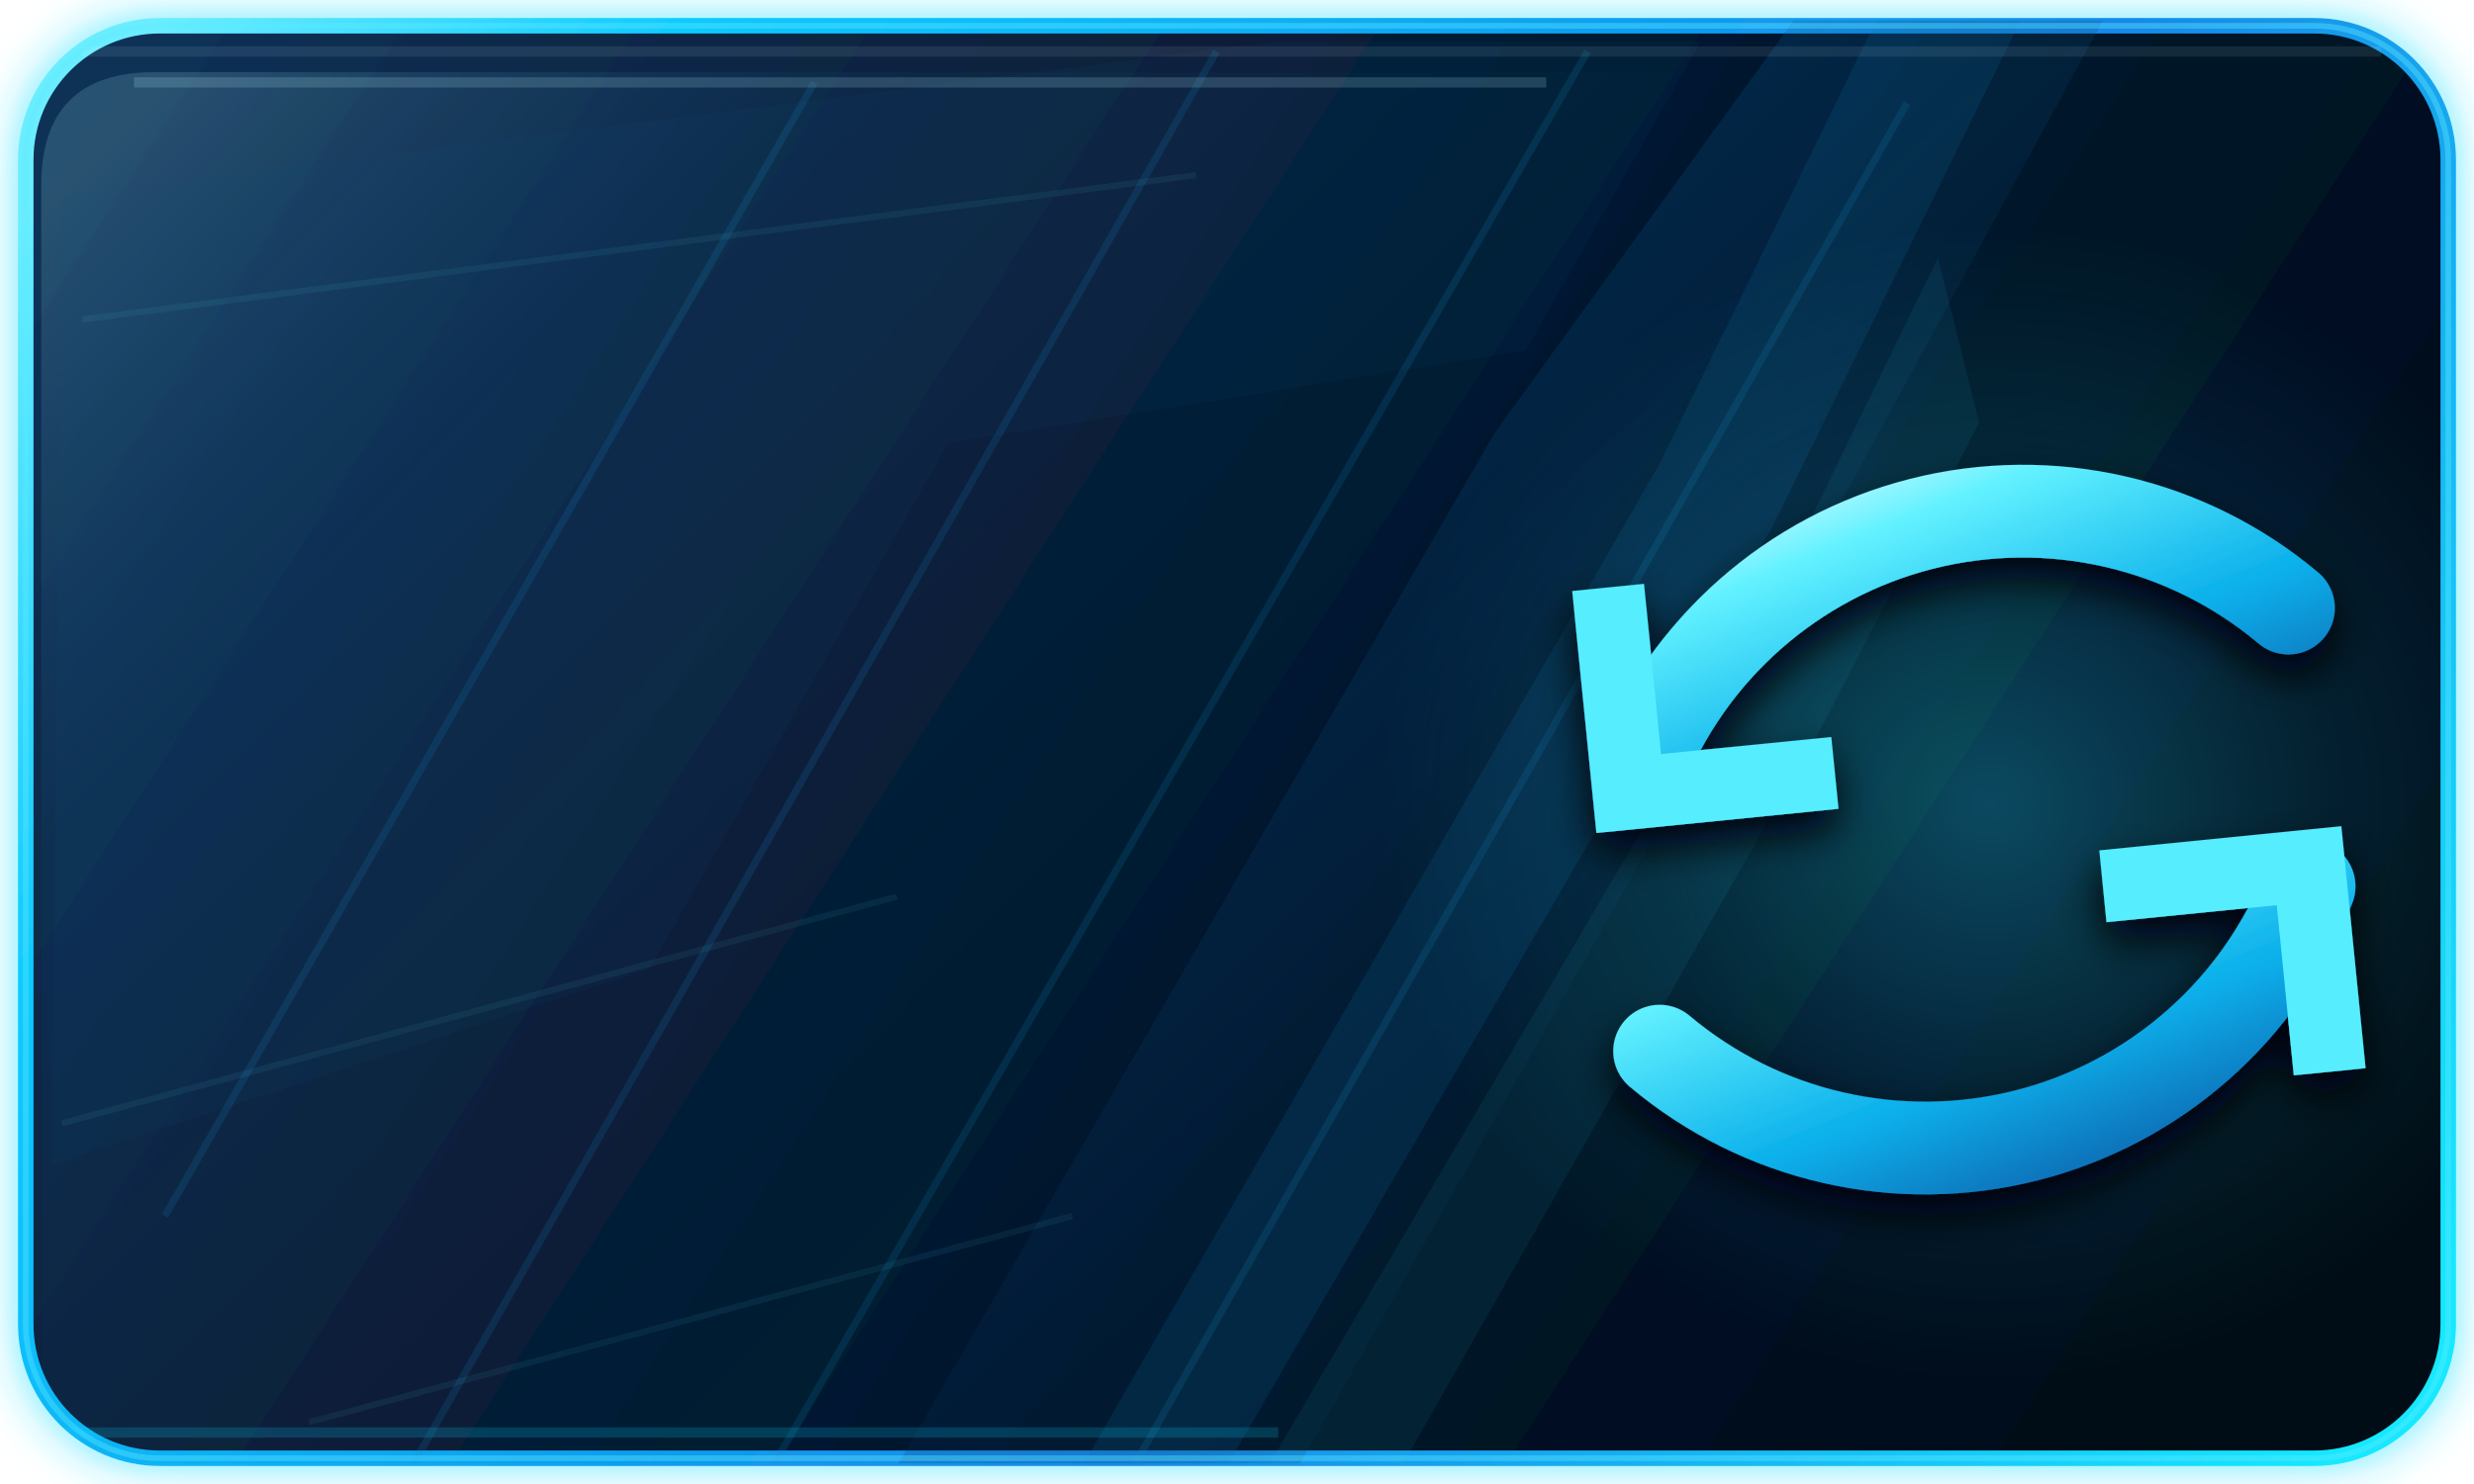
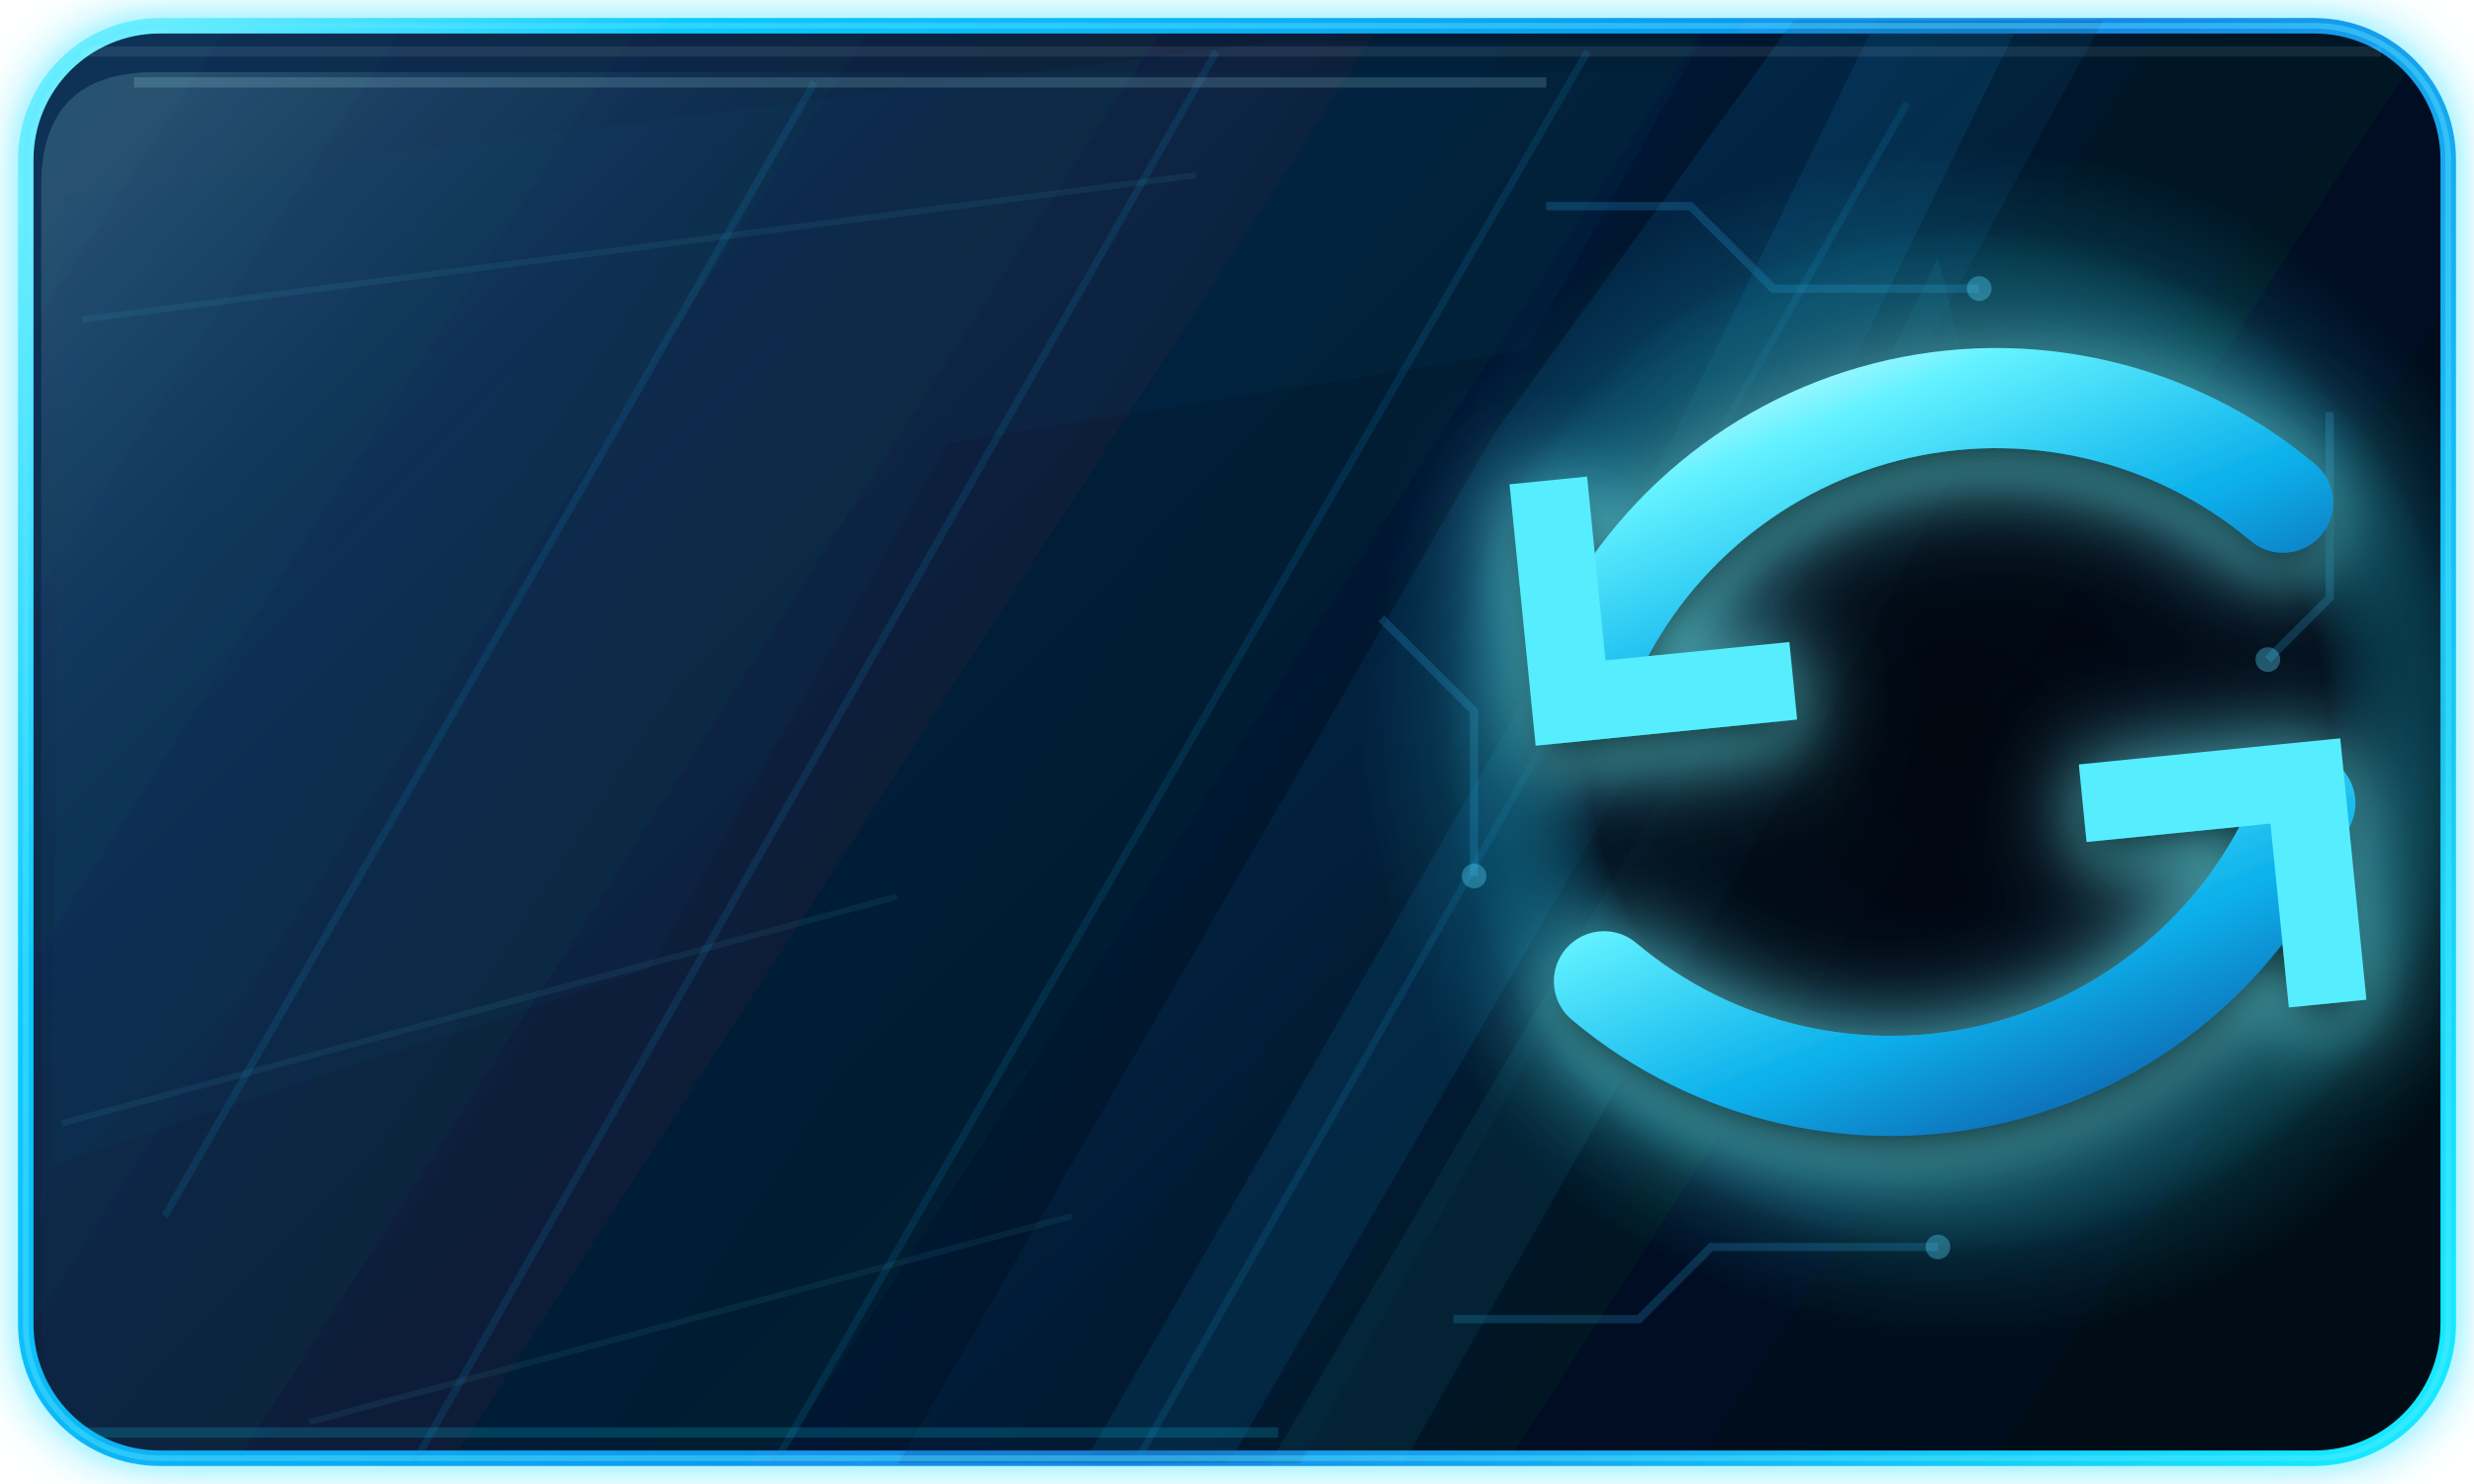
<svg xmlns="http://www.w3.org/2000/svg" viewBox="0 0 240 144" role="img" aria-label="Static Refresh Rate tile artwork">
  <defs>
    <linearGradient id="surface" x1="12" y1="5" x2="224" y2="142" gradientUnits="userSpaceOnUse">
      <stop stop-color="#0b3156" />
      <stop offset=".34" stop-color="#071f39" />
      <stop offset=".7" stop-color="#041326" />
      <stop offset="1" stop-color="#010813" />
    </linearGradient>
    <linearGradient id="rim" x1="16" y1="0" x2="225" y2="144" gradientUnits="userSpaceOnUse">
      <stop stop-color="#6beeff" />
      <stop offset=".18" stop-color="#08c8ff" />
      <stop offset=".62" stop-color="#1589e8" />
      <stop offset="1" stop-color="#18e8ff" />
    </linearGradient>
    <linearGradient id="glass" x1="18" y1="7" x2="132" y2="119" gradientUnits="userSpaceOnUse">
      <stop stop-color="#b7f8ff" stop-opacity=".16" />
      <stop offset=".28" stop-color="#0f89cf" stop-opacity=".06" />
      <stop offset="1" stop-color="#020b19" stop-opacity="0" />
    </linearGradient>
    <linearGradient id="panel" x1="113" y1="15" x2="229" y2="136" gradientUnits="userSpaceOnUse">
      <stop stop-color="#0b80c6" stop-opacity=".26" />
      <stop offset=".44" stop-color="#08345e" stop-opacity=".18" />
      <stop offset="1" stop-color="#03101f" stop-opacity=".02" />
    </linearGradient>
    <linearGradient id="accent" x1="0" y1="0" x2="1" y2="1">
      <stop stop-color="#e9feff" />
      <stop offset=".22" stop-color="#62f1ff" />
      <stop offset=".62" stop-color="#08aeea" />
      <stop offset="1" stop-color="#07519f" />
    </linearGradient>
    <linearGradient id="metal" x1="0" y1="0" x2="1" y2="1">
      <stop stop-color="#f5fdff" />
      <stop offset=".2" stop-color="#9bd8ef" />
      <stop offset=".55" stop-color="#31658a" />
      <stop offset="1" stop-color="#071627" />
    </linearGradient>
    <linearGradient id="green" x1="0" y1="0" x2="1" y2="1">
      <stop stop-color="#caffee" />
      <stop offset=".28" stop-color="#39f5b0" />
      <stop offset="1" stop-color="#00765c" />
    </linearGradient>
    <linearGradient id="danger" x1="0" y1="0" x2="1" y2="1">
      <stop stop-color="#fff4ed" />
      <stop offset=".22" stop-color="#ff725f" />
      <stop offset=".72" stop-color="#e31c35" />
      <stop offset="1" stop-color="#6e0718" />
    </linearGradient>
    <linearGradient id="gold" x1="0" y1="0" x2="1" y2="1">
      <stop stop-color="#fffbd1" />
      <stop offset=".3" stop-color="#ffe52e" />
      <stop offset="1" stop-color="#e87b00" />
    </linearGradient>
    <radialGradient id="orb">
      <stop stop-color="#27e5ff" stop-opacity=".28" />
      <stop offset=".55" stop-color="#27e5ff" stop-opacity=".09" />
      <stop offset="1" stop-color="#27e5ff" stop-opacity="0" />
    </radialGradient>
    <filter id="outerGlow" x="-30%" y="-50%" width="160%" height="200%">
      <feGaussianBlur stdDeviation="2.3" result="b" />
      <feColorMatrix in="b" values="0 0 0 0 .02 0 0 0 0 .75 0 0 0 0 1 0 0 0 .72 0" result="c" />
      <feMerge>
        <feMergeNode in="c" />
        <feMergeNode in="SourceGraphic" />
      </feMerge>
    </filter>
    <filter id="glow" x="-80%" y="-80%" width="260%" height="260%">
      <feGaussianBlur stdDeviation="3" result="b" />
      <feMerge>
        <feMergeNode in="b" />
        <feMergeNode in="SourceGraphic" />
      </feMerge>
    </filter>
    <filter id="shadow" x="-80%" y="-80%" width="260%" height="260%">
      <feDropShadow dx="0" dy="2" stdDeviation="2" flood-color="#000711" flood-opacity=".95" />
    </filter>
+     <radialGradient id="halo" cx="190" cy="72" r="58" gradientUnits="userSpaceOnUse">
+       <stop stop-color="#01050d" stop-opacity=".92" />
+       <stop offset=".62" stop-color="#020a17" stop-opacity=".7" />
+       <stop offset=".86" stop-color="#27e5ff" stop-opacity=".1" />
+       <stop offset="1" stop-color="#27e5ff" stop-opacity="0" />
+     </radialGradient>
+     <filter id="bloom" x="-40%" y="-40%" width="180%" height="180%">
+       <feGaussianBlur in="SourceAlpha" stdDeviation="4.5" result="b" />
+       <feColorMatrix in="b" values="0 0 0 0 0.153 0 0 0 0 0.898 0 0 0 0 1.000 0 0 0 .75 0" result="c" />
+       <feMerge>
+         <feMergeNode in="c" />
+         <feMergeNode in="SourceGraphic" />
+       </feMerge>
+     </filter>
    <clipPath id="clip">
      <rect x="2" y="2" width="236" height="140" rx="13" />
    </clipPath>
  </defs>
  <g filter="url(#outerGlow)">
    <rect x="2.5" y="2.5" width="235" height="139" rx="13" fill="url(#surface)" stroke="url(#rim)" stroke-width="1.5" />
  </g>
  <g clip-path="url(#clip)">
    <path d="M10 7H164L129 69 86 144H4V18Q4 7 15 7Z" fill="url(#glass)" />
    <path d="M6 19 124 4h41l-17 30L92 43 63 94 5 113Z" fill="#0b4f7d" opacity=".09" />
    <path d="M86 144 145 42 174 2h30l-31 57-48 85Z" fill="url(#panel)" />
    <path d="m104 144 57-99 21-43h14l-24 49-54 93Z" fill="#0e75ad" opacity=".16" />
    <path d="m122 144 47-80 19-39 4 16-15 29-42 74Z" fill="#21b9e7" opacity=".08" />
    <path d="M16 118 79 8M39 144 118 5M74 144l80-139M109 144 185 10" fill="none" stroke="#178ec2" stroke-opacity=".16" stroke-width=".7" />
    <path d="M8 31 116 17M6 109l81-22M30 138l74-20" fill="none" stroke="#5ae9ff" stroke-opacity=".07" stroke-width=".6" />
    <path d="M13 8h137" stroke="#c1fbff" stroke-opacity=".17" />
-     <ellipse cx="193" cy="78" rx="59" ry="56" fill="url(#orb)" />
-     <g filter="url(#shadow)">
-       <g transform="translate(144 27)">
-         <path d="M78 32A40 40 0 0 0 15 48" fill="none" stroke="url(#accent)" stroke-width="9" stroke-linecap="round" />
-         <path d="m12 30 2 20 20-2" fill="none" stroke="#56edff" stroke-width="7" />
-         <path d="M17 75a40 40 0 0 0 63-16" fill="none" stroke="url(#accent)" stroke-width="9" stroke-linecap="round" />
-         <path d="m82 77-2-20-20 2" fill="none" stroke="#56edff" stroke-width="7" />
+     <circle cx="190" cy="72" r="58" fill="url(#halo)" />
+     <path d="M150 20h14l8 8h20M141 128h18l7-7h22M226 40v18l-6 6M134 60l9 9v16" fill="none" stroke="#2aa9e6" stroke-opacity=".22" stroke-width=".8" />
+     <g fill="#57d8ff" fill-opacity=".35">
+       <circle cx="192" cy="28" r="1.2" />
+       <circle cx="188" cy="121" r="1.2" />
+       <circle cx="220" cy="64" r="1.2" />
+       <circle cx="143" cy="85" r="1.2" />
+     </g>
+     <g filter="url(#bloom)">
+       <g transform="translate(188 72) scale(1.080) translate(-191.0 -80.5)">
+         <g filter="url(#shadow)">
+           <g transform="translate(144 27)">
+             <path d="M78 32A40 40 0 0 0 15 48" fill="none" stroke="url(#accent)" stroke-width="9" stroke-linecap="round" />
+             <path d="m12 30 2 20 20-2" fill="none" stroke="#56edff" stroke-width="7" />
+             <path d="M17 75a40 40 0 0 0 63-16" fill="none" stroke="url(#accent)" stroke-width="9" stroke-linecap="round" />
+             <path d="m82 77-2-20-20 2" fill="none" stroke="#56edff" stroke-width="7" />
+           </g>
+         </g>
      </g>
    </g>
    <path d="M5 139h119" stroke="#0ad8ff" stroke-opacity=".18" />
    <path d="M8 5h223" stroke="#d9fdff" stroke-opacity=".09" />
  </g>
  <rect x="2.5" y="2.5" width="235" height="139" rx="13" fill="none" stroke="#60eaff" stroke-opacity=".38" stroke-width=".55" />
</svg>
